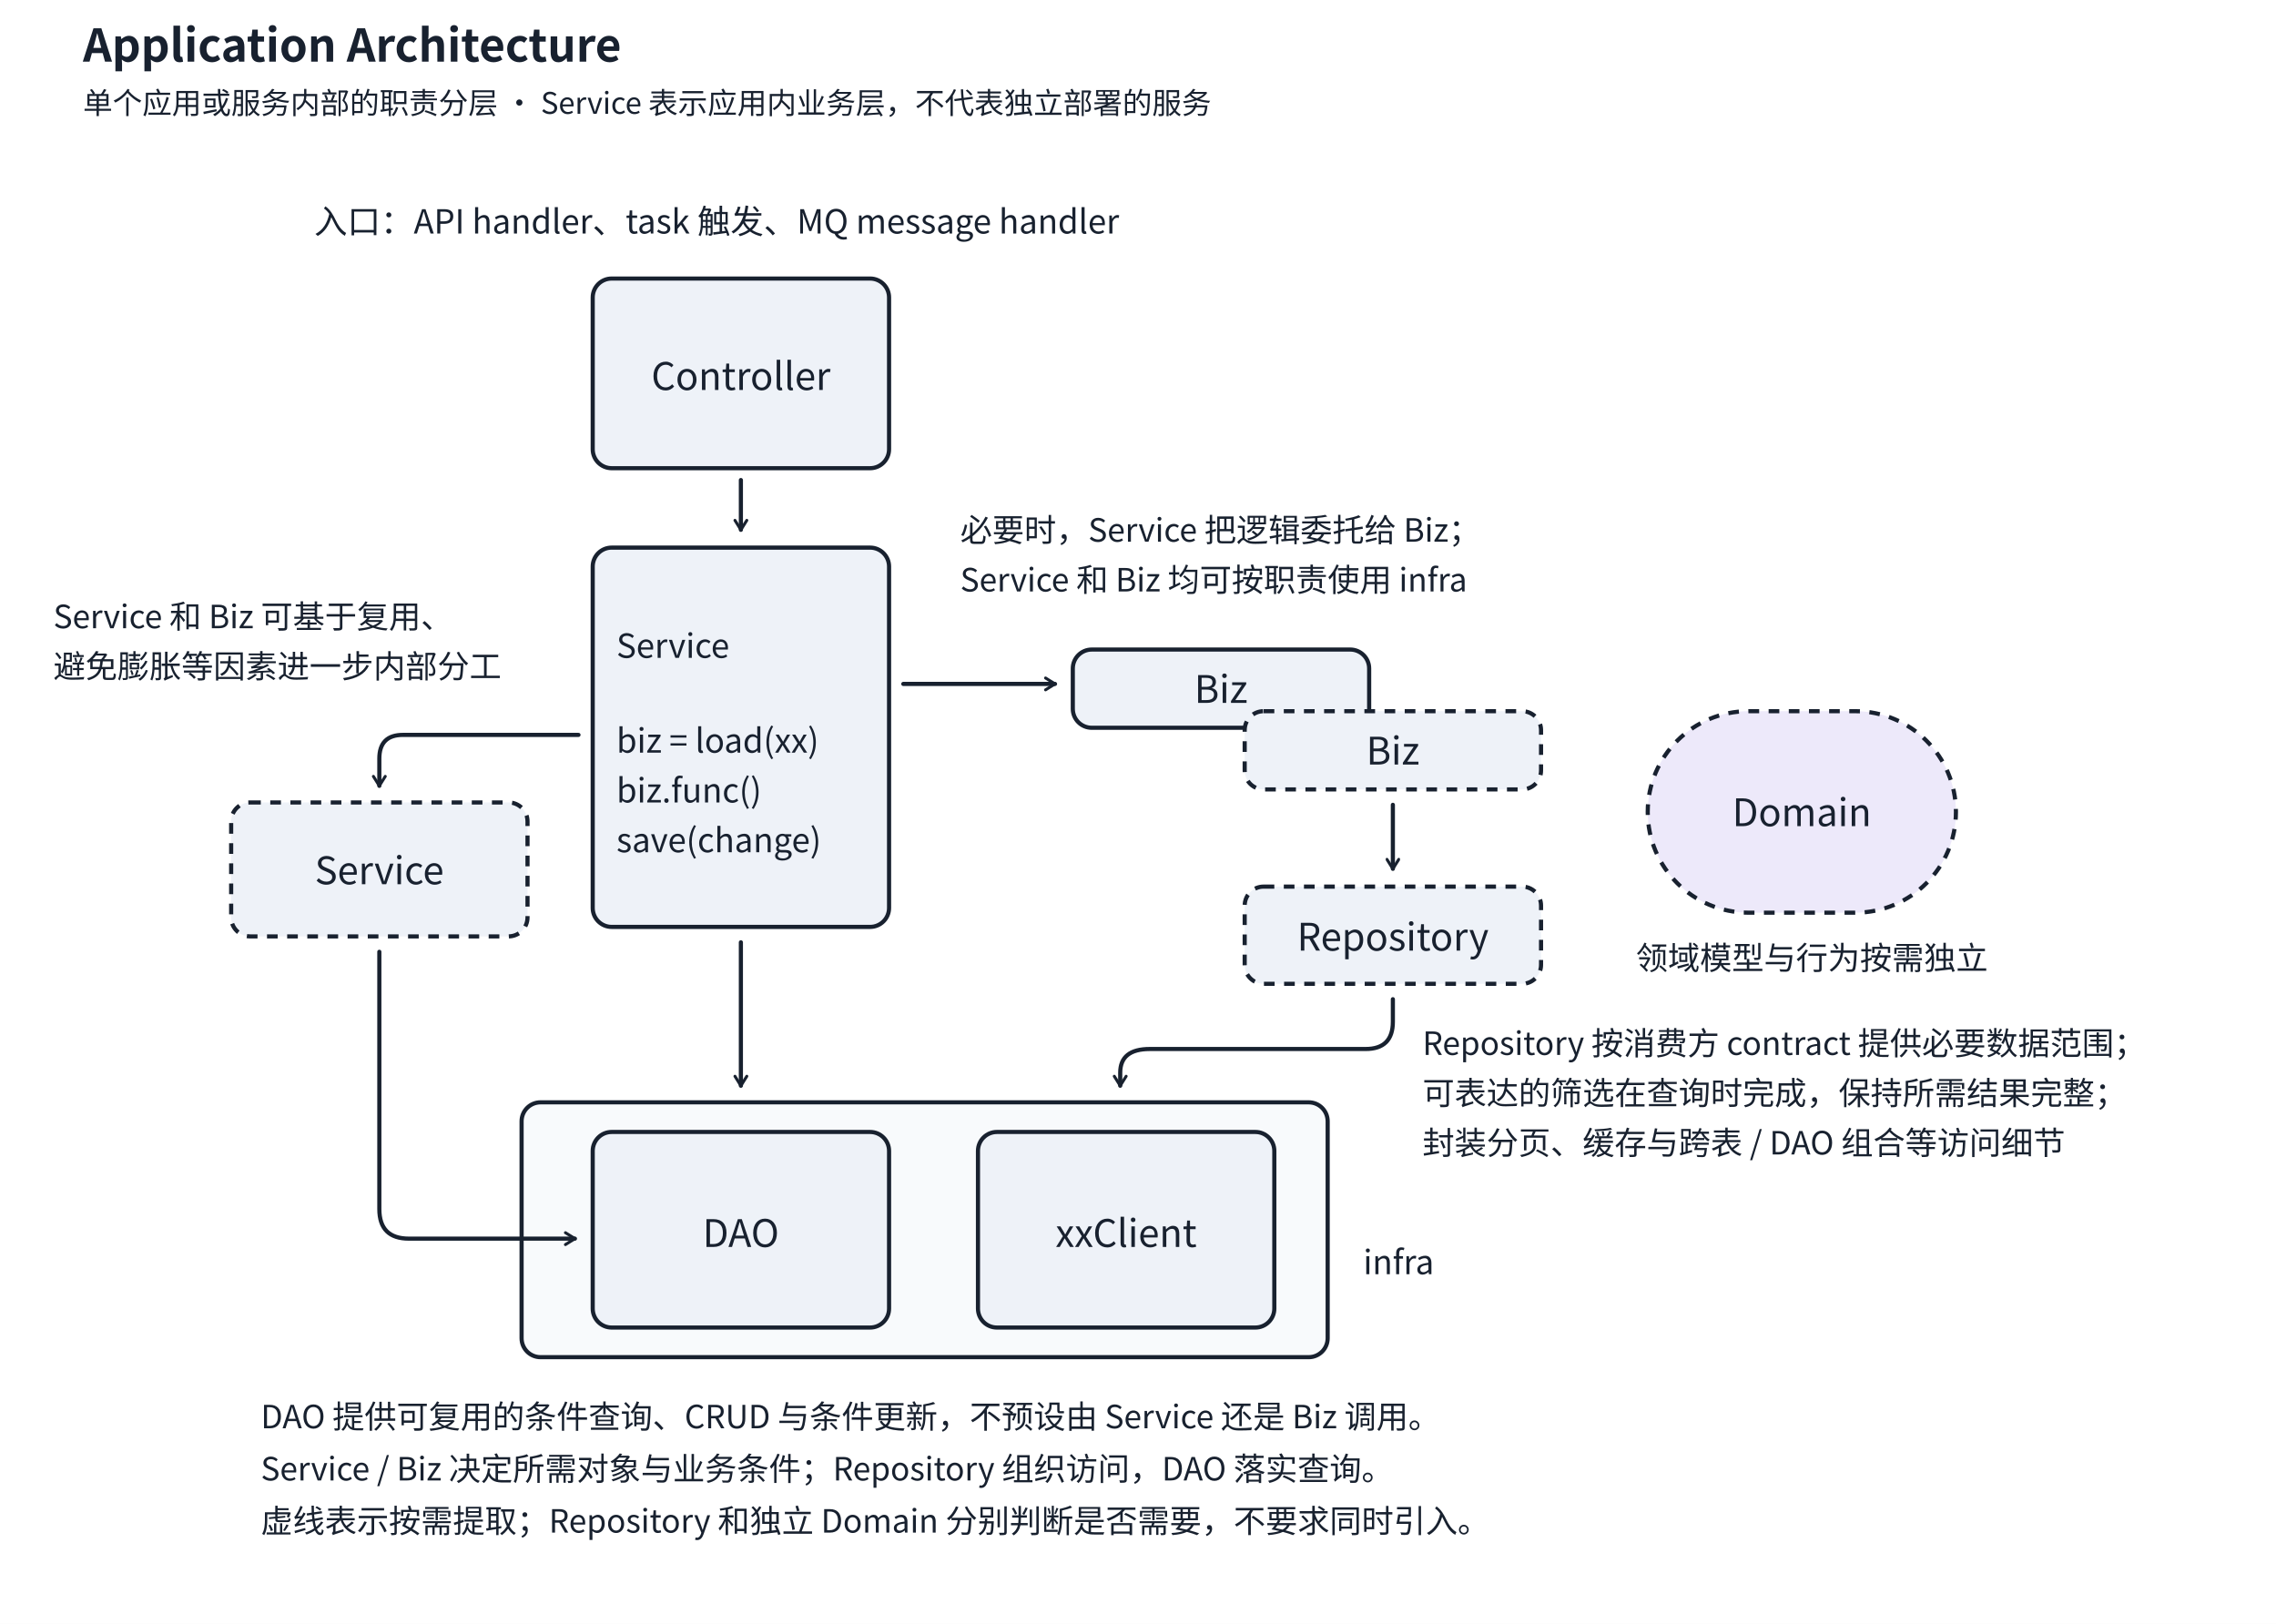
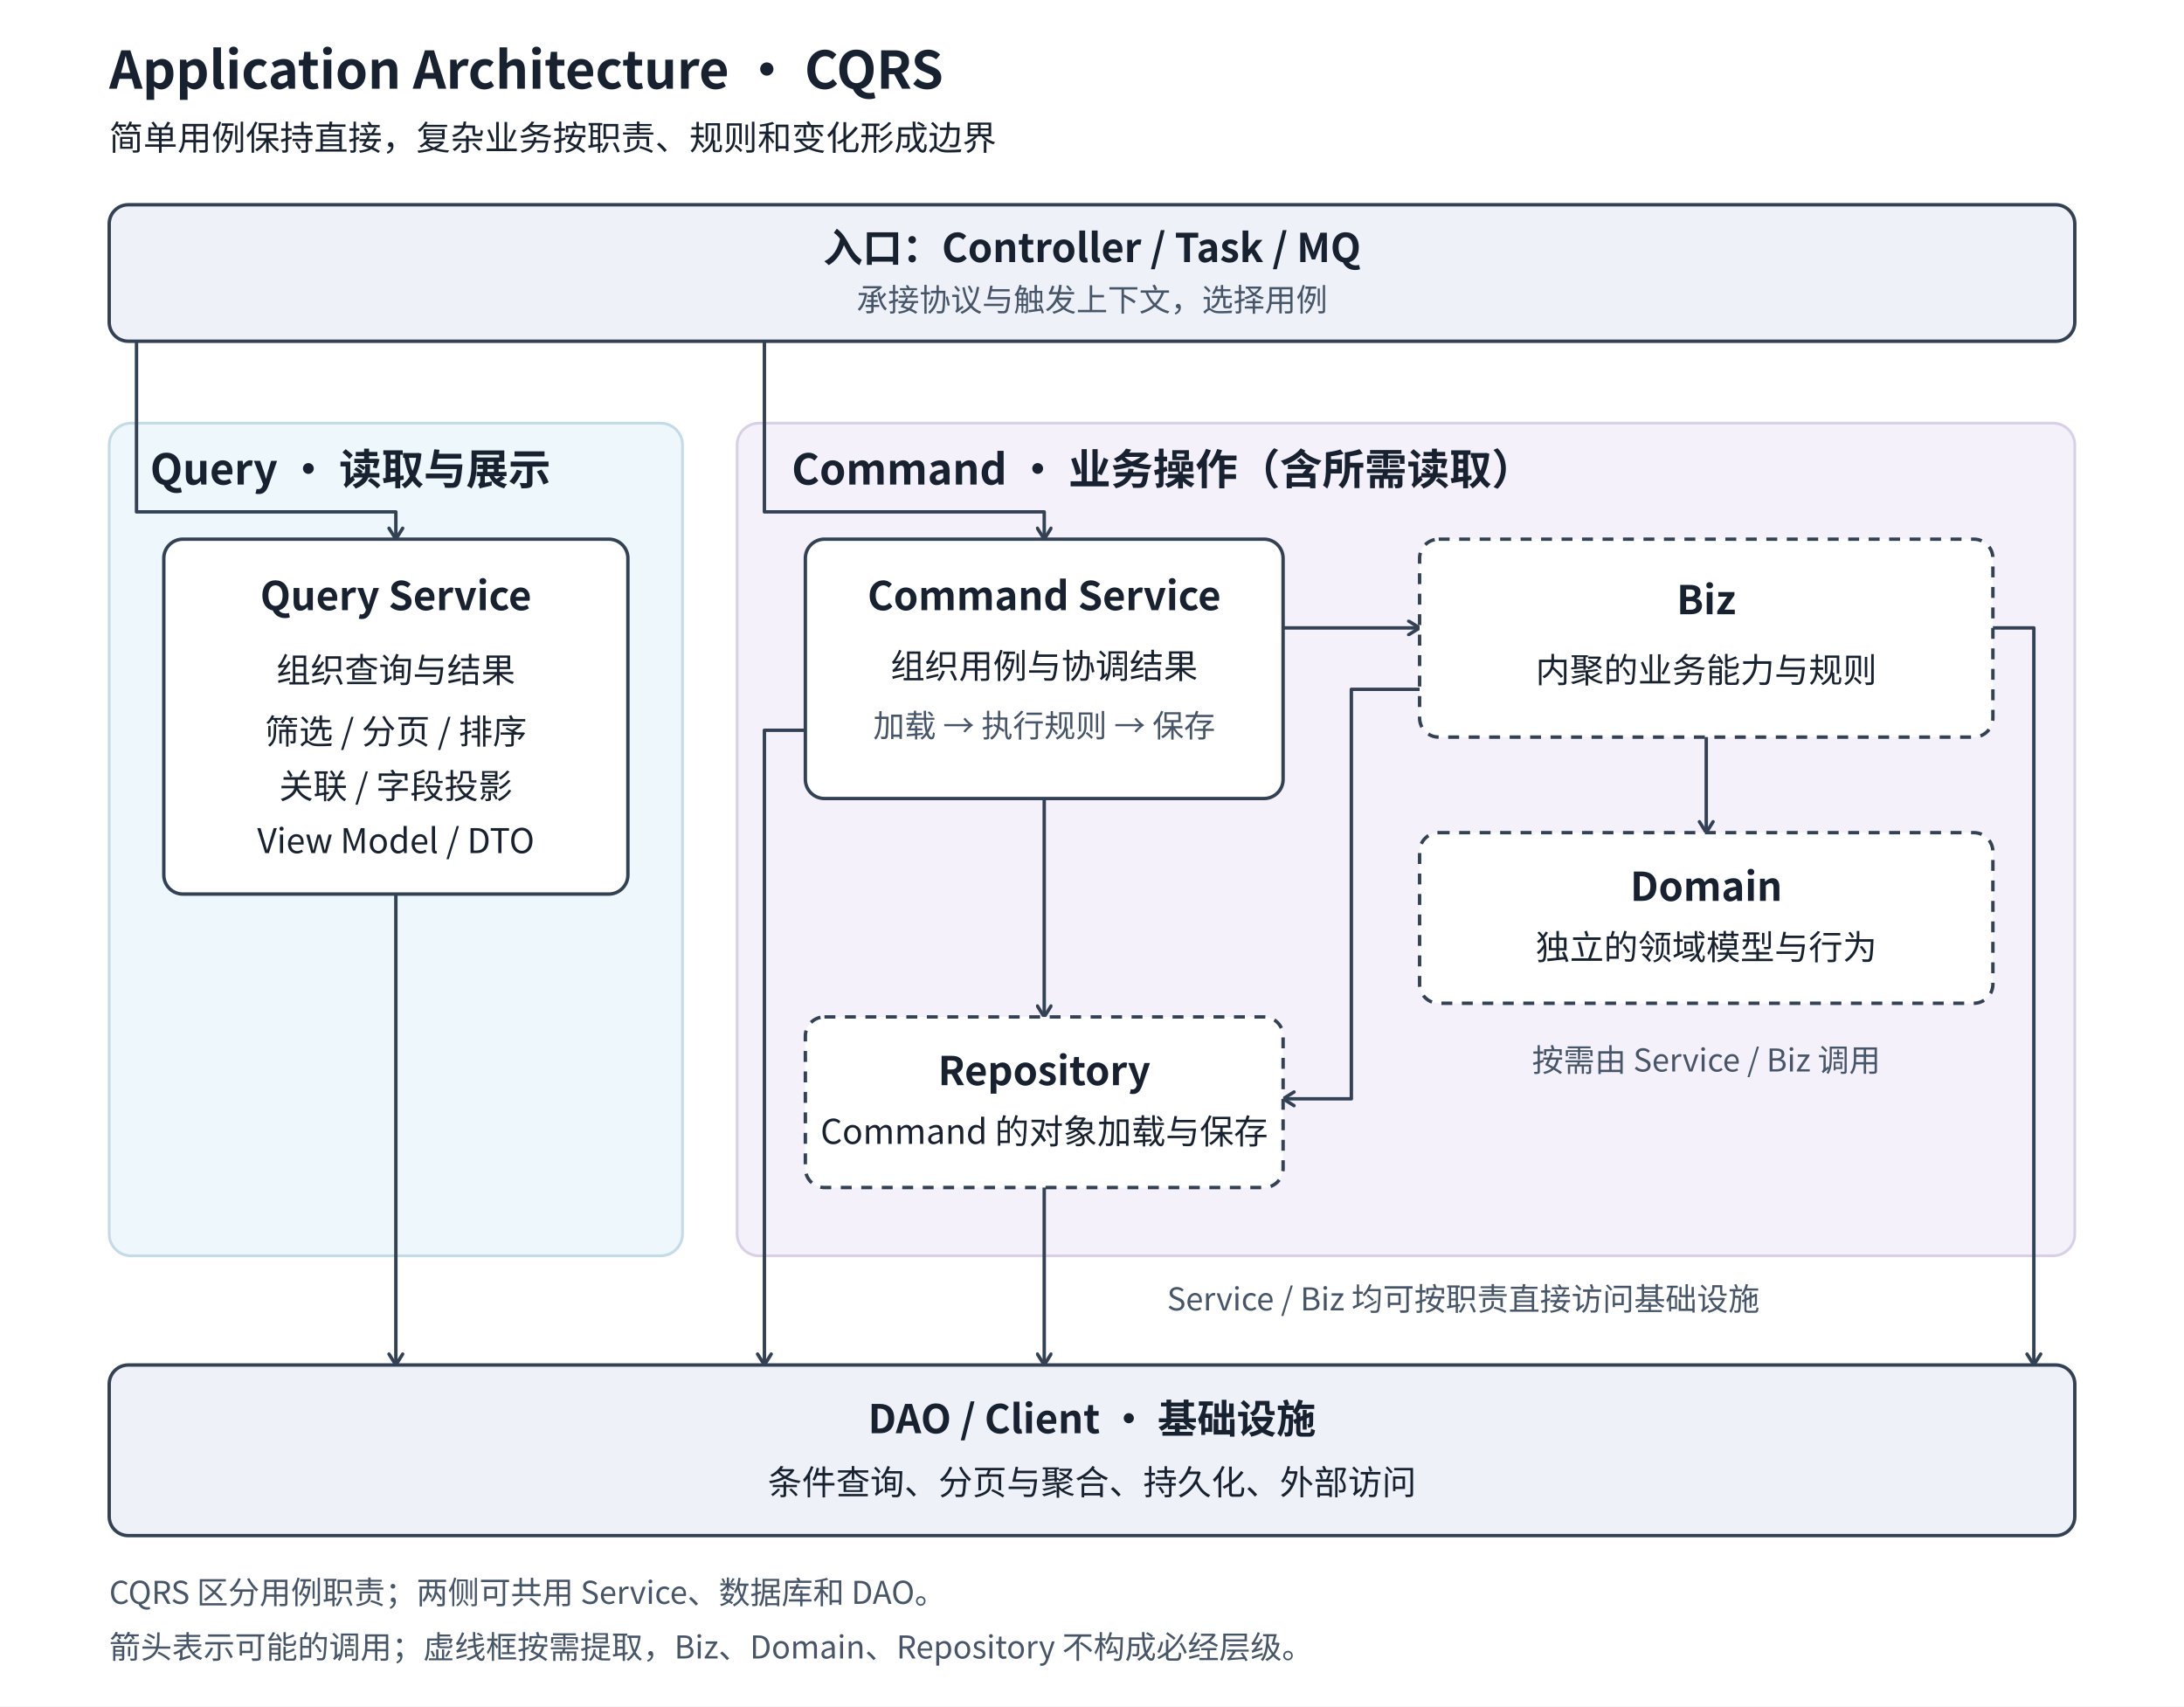
- <svg xmlns="http://www.w3.org/2000/svg" width="1920" height="1370" viewBox="0 0 1920 1370" role="img" aria-labelledby="title desc">
+ <svg xmlns="http://www.w3.org/2000/svg" width="1600" height="1250" viewBox="0 0 1600 1250" role="img" aria-labelledby="title desc">
  <defs>
-     <marker id="arrow" viewBox="0 0 12 12" refX="10" refY="6" markerWidth="12" markerHeight="12" orient="auto-start-reverse" markerUnits="userSpaceOnUse">
-       <path d="M 2 1 L 10 6 L 2 11" fill="none" stroke="#18212f" stroke-width="2.5" stroke-linecap="round" stroke-linejoin="round" />
+     <marker id="arrow" viewBox="0 0 12 12" refX="10" refY="6" markerWidth="12" markerHeight="12" orient="auto" markerUnits="userSpaceOnUse">
+       <path d="M 2 1 L 10 6 L 2 11" fill="none" stroke="#334155" stroke-width="2.5" stroke-linecap="round" stroke-linejoin="round" />
    </marker>
    <style>
-       text { font-family: -apple-system, BlinkMacSystemFont, 'PingFang SC', 'Microsoft YaHei', 'Noto Sans CJK SC', sans-serif; fill: #18212f; font-size: 28px; }
-       .box { fill: #eef2f8; stroke: #18212f; stroke-width: 3.5; }
-       .optional { stroke-dasharray: 9 8; }
-       .infra { fill: #f8fafc; stroke: #18212f; stroke-width: 3.5; }
-       .flow { fill: none; stroke: #18212f; stroke-width: 3.5; stroke-linecap: round; stroke-linejoin: round; marker-end: url(#arrow); }
-       .label { font-size: 32px; text-anchor: middle; }
-       .note { font-size: 27px; }
+       text { font-family: -apple-system, BlinkMacSystemFont, 'PingFang SC', 'Microsoft YaHei', 'Noto Sans CJK SC', sans-serif; fill: #18212f; font-size: 25px; }
+       .heading { font-size: 31px; font-weight: 600; }
+       .label { font-size: 29px; font-weight: 600; text-anchor: middle; }
+       .body { text-anchor: middle; }
+       .note { font-size: 23px; fill: #475569; }
+       .box { fill: white; stroke: #334155; stroke-width: 2.5; }
+       .optional { stroke-dasharray: 8 7; }
+       .flow { fill: none; stroke: #334155; stroke-width: 2.5; stroke-linejoin: round; marker-end: url(#arrow); }
    </style>
  </defs>
-   <rect width="1920" height="1370" fill="white" />
-   <text x="70" y="52" style="font-size:38px;font-weight:600">Application Architecture</text>
-   <text x="70" y="96" style="font-size:25px">单个应用或服务内部的职责分层 · Service 表示应用内业务层，不代表独立部署的服务</text>
-   <g transform="translate(0 120)">
-     <text x="265" y="77">入口：API handler、task 触发、MQ message handler</text>
-     <rect class="box" x="500" y="115" width="250" height="160" rx="16" />
-     <text class="label" x="625" y="209">Controller</text>
-     <path class="flow" d="M 625 285 V 327" />
-     <rect class="box" x="500" y="342" width="250" height="320" rx="16" />
-     <text x="520" y="435" font-size="32">Service</text>
-     <text x="520" y="515">biz = load(xx)</text>
-     <text x="520" y="557">biz.func()</text>
-     <text x="520" y="599">save(change)</text>
-     <text class="note" x="45" y="410">
-       <tspan x="45" dy="0">Service 和 Biz 可基于复用、</tspan>
-       <tspan x="45" dy="42">避免膨胀等因素进一步内部分工</tspan>
-     </text>
-     <path class="flow" d="M 488 500 H 340 Q 320 500 320 520 V 543" />
-     <rect class="box optional" x="195" y="557" width="250" height="113" rx="16" />
-     <text class="label" x="320" y="626">Service</text>
-     <text class="note" x="810" y="337">
-       <tspan x="810" dy="0">必要时，Service 把逻辑委托给 Biz；</tspan>
-       <tspan x="810" dy="42">Service 和 Biz 均可按职责使用 infra</tspan>
-     </text>
-     <path class="flow" d="M 762 457 H 890" />
-     <rect class="box" x="905" y="428" width="250" height="66" rx="16" />
-     <text class="label" x="1030" y="473">Biz</text>
-     <rect class="box optional" x="1050" y="480" width="250" height="66" rx="16" />
-     <text class="label" x="1175" y="525">Biz</text>
-     <path class="flow" d="M 1175 559 V 613" />
-     <rect class="box optional" x="1050" y="628" width="250" height="82" rx="16" />
-     <text class="label" x="1175" y="682">Repository</text>
-     <path class="flow" d="M 1175 723 V 742 Q 1175 765 1152 765 H 970 Q 945 765 945 785 V 796" />
-     <rect class="box optional" x="1390" y="480" width="260" height="170" rx="85" style="fill:#ede9fa" />
-     <text class="label" x="1520" y="577">Domain</text>
-     <text class="note" x="1380" y="698">领域模型与行为按需独立</text>
-     <text class="note" x="1200" y="770">
-       <tspan x="1200" dy="0">Repository 按消费方 contract 提供必要数据范围；</tspan>
-       <tspan x="1200" dy="42">可表达的筛选在查询时完成，保持所需结果完整；</tspan>
-       <tspan x="1200" dy="42">封装分页、缓存与跨表 / DAO 组合等访问细节</tspan>
-     </text>
-     <rect class="infra" x="440" y="810" width="680" height="215" rx="16" />
-     <rect class="box" x="500" y="835" width="250" height="165" rx="16" />
-     <rect class="box" x="825" y="835" width="250" height="165" rx="16" />
-     <text class="label" x="625" y="932">DAO</text>
-     <text class="label" x="950" y="932">xxClient</text>
-     <text x="1150" y="955" font-size="32">infra</text>
-     <path class="flow" d="M 625 675 V 796" />
-     <path class="flow" d="M 320 683 V 900 Q 320 925 345 925 H 485" />
-     <text class="note" x="220" y="1085">
-       <tspan x="220" dy="0">DAO 提供可复用的条件查询、CRUD 与条件更新，不预设由 Service 还是 Biz 调用。</tspan>
-       <tspan x="220" dy="44">Service / Biz 决定所需对象与业务条件；Repository 组织访问，DAO 落实查询。</tspan>
-       <tspan x="220" dy="44">虚线表示按需提取；Repository 和独立 Domain 分别判断是否需要，不要求同时引入。</tspan>
-     </text>
-   </g>
+   <rect width="1600" height="1250" fill="white" />
+   <text x="80" y="65" style="font-size:38px;font-weight:600">Application Architecture · CQRS</text>
+   <text x="80" y="110">简单用例保持直接，复杂业务按职责、规则和变化形成边界</text>
+   <rect x="80" y="150" width="1440" height="100" rx="14" fill="#eef2f8" stroke="#334155" stroke-width="2.5" />
+   <text class="label" x="800" y="192">入口：Controller / Task / MQ</text>
+   <text class="body note" x="800" y="228">承接协议与触发上下文，选择用例</text>
+   <rect x="80" y="310" width="420" height="610" rx="16" fill="#eef7fb" stroke="#c2dbe6" stroke-width="2" />
+   <rect x="540" y="310" width="980" height="610" rx="16" fill="#f4f1fa" stroke="#d9d0e8" stroke-width="2" />
+   <text class="heading" x="110" y="355">Query · 读取与展示</text>
+   <text class="heading" x="580" y="355">Command · 业务操作（含所需读取）</text>
+   <path class="flow" d="M 100 250 V 375 H 290 V 395" />
+   <path class="flow" d="M 560 250 V 375 H 765 V 395" />
+   <rect class="box" x="120" y="395" width="340" height="260" rx="14" />
+   <text class="label" x="290" y="447">Query Service</text>
+   <text class="body" x="290" y="500">组织查询与结果</text>
+   <text class="body" x="290" y="545">筛选 / 分页 / 排序</text>
+   <text class="body" x="290" y="585">关联 / 字段投影</text>
+   <text class="body" x="290" y="625">View Model / DTO</text>
+   <path class="flow" d="M 290 655 V 1000" />
+   <rect class="box" x="590" y="395" width="350" height="190" rx="14" />
+   <text class="label" x="765" y="447">Command Service</text>
+   <text class="body" x="765" y="497">组织用例与协调结果</text>
+   <text class="body note" x="765" y="540">加载 → 执行规则 → 保存</text>
+   <path class="flow" d="M 940 460 H 1040" />
+   <rect class="box optional" x="1040" y="395" width="420" height="145" rx="14" />
+   <text class="label" x="1250" y="450">Biz</text>
+   <text class="body" x="1250" y="500">内聚的业务能力与规则</text>
+   <path class="flow" d="M 1250 540 V 610" />
+   <rect class="box optional" x="1040" y="610" width="420" height="125" rx="14" />
+   <text class="label" x="1250" y="660">Domain</text>
+   <text class="body" x="1250" y="703">独立的领域模型与行为</text>
+   <text class="body note" x="1250" y="785">按需由 Service / Biz 调用</text>
+   <path class="flow" d="M 765 585 V 745" />
+   <path class="flow" d="M 1040 505 H 990 V 805 H 940" />
+   <rect class="box optional" x="590" y="745" width="350" height="125" rx="14" />
+   <text class="label" x="765" y="795">Repository</text>
+   <text class="body" x="765" y="838">Command 的对象加载与保存</text>
+   <path class="flow" d="M 765 870 V 1000" />
+   <path class="flow" d="M 590 535 H 560 V 1000" />
+   <path class="flow" d="M 1460 460 H 1490 V 1000" />
+   <text class="note" x="855" y="960">Service / Biz 均可按职责直接访问基础设施</text>
+   <rect x="80" y="1000" width="1440" height="125" rx="14" fill="#eef2f8" stroke="#334155" stroke-width="2.5" />
+   <text class="label" x="800" y="1050">DAO / Client · 基础设施</text>
+   <text class="body" x="800" y="1095">条件查询、分页与聚合、持久化、外部访问</text>
+   <text class="note" x="80" y="1175">CQRS 区分用例职责；两侧可共用 Service、数据库和 DAO。</text>
+   <text class="note" x="80" y="1215">箭头表示可能的调用；虚线框按需提取，Biz、Domain、Repository 不构成必经层级。</text>
</svg>
